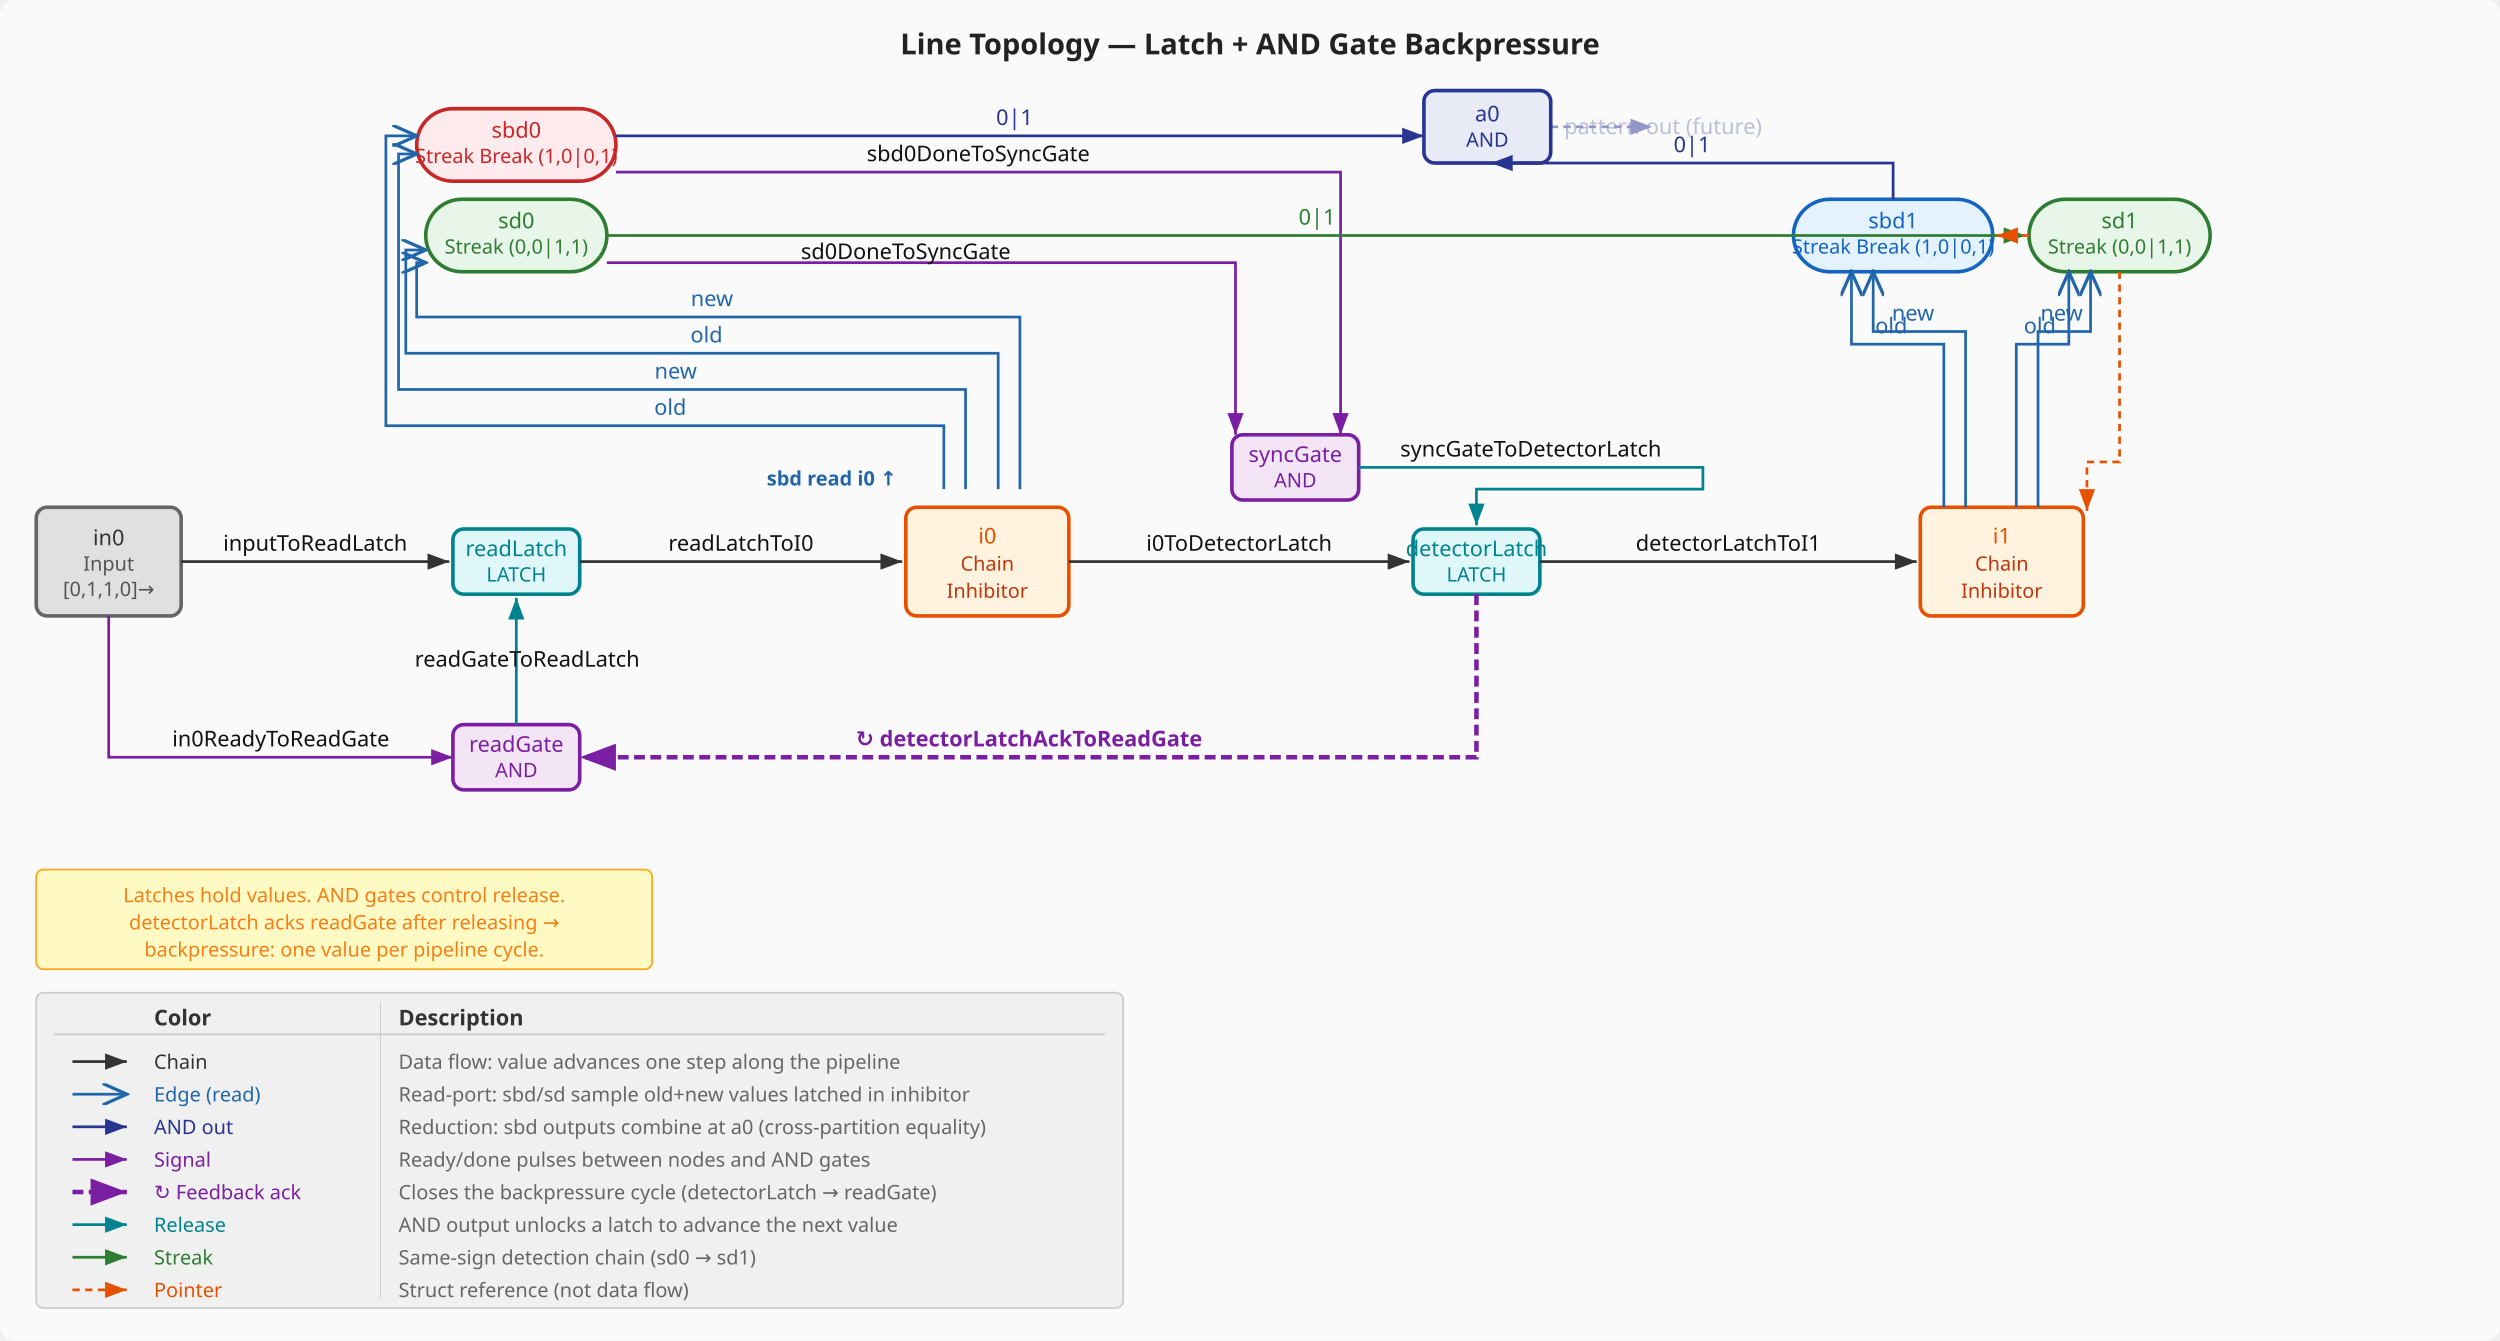
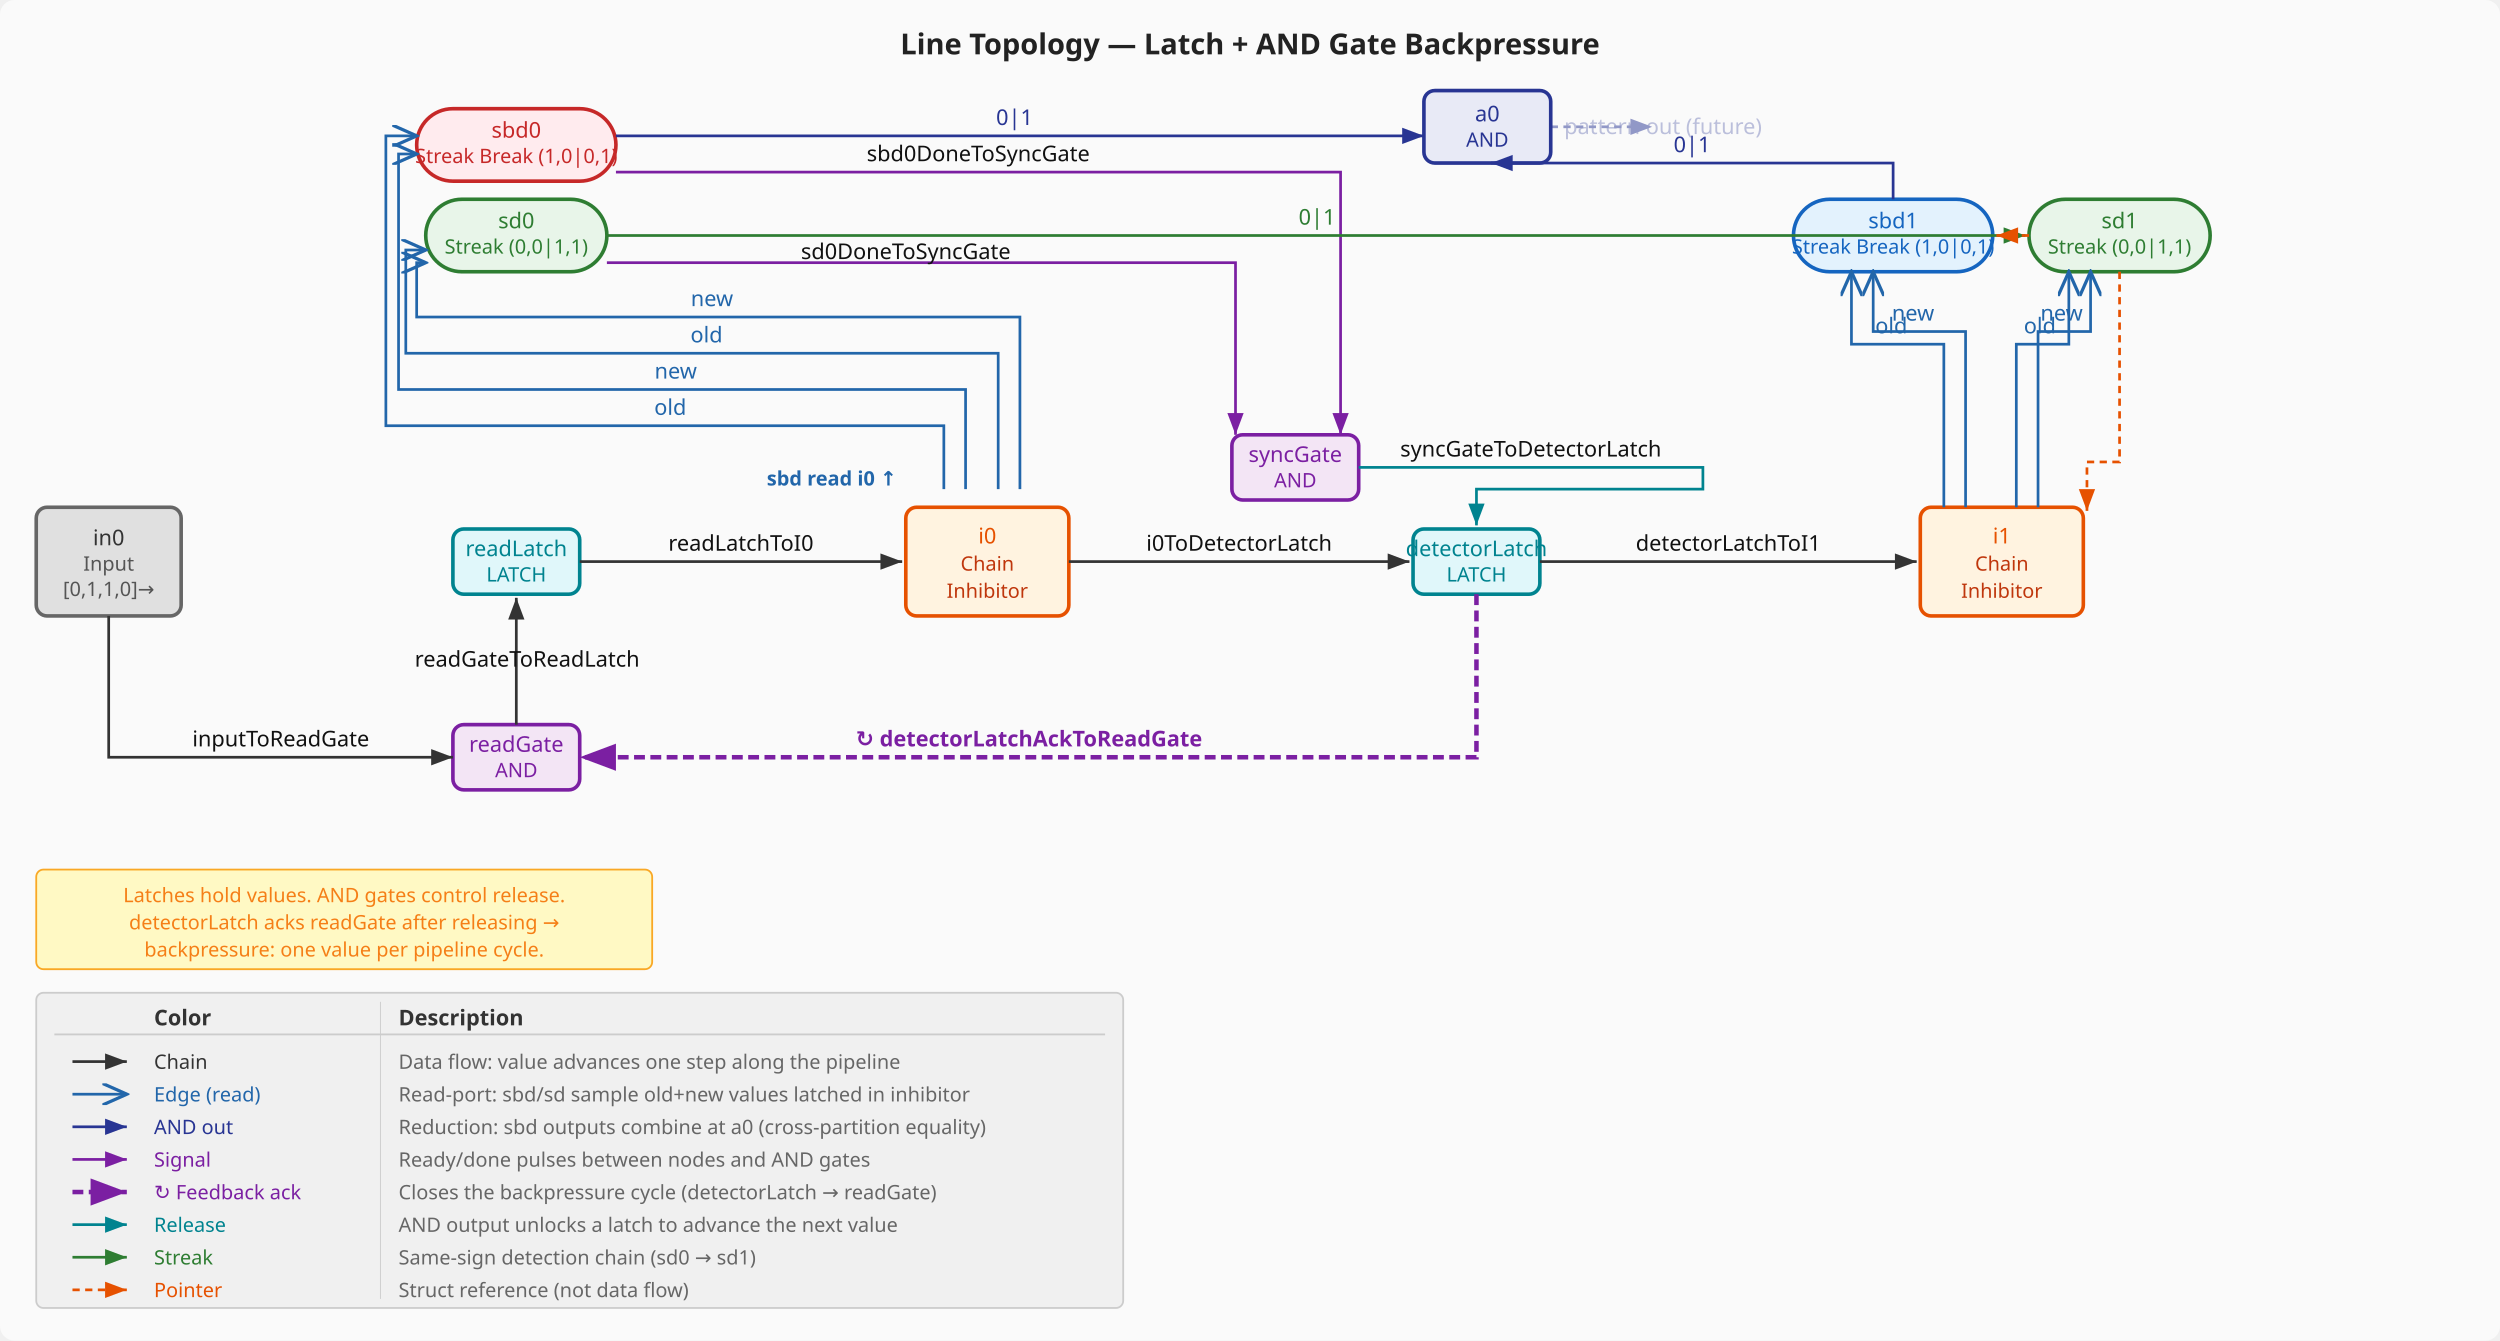
<svg xmlns="http://www.w3.org/2000/svg" viewBox="0 0 1380 740" font-weight="400" font-family="ui-sans-serif, system-ui, sans-serif">
  <style>
    svg { font-family: ui-sans-serif, system-ui, sans-serif; font-size: 12px; font-weight: 400; }

    /* ── Background ─────────────────────────────────────────── */
    .diagram-bg { fill: #fafafa; }

    /* ── Node shapes ─────────────────────────────────────────── */
    .shape-input    { fill: #e0e0e0; stroke: #666;    stroke-width: 2; }
    .shape-inhibitor{ fill: #fff3e0; stroke: #e65100; stroke-width: 2; }
    .shape-latch    { fill: #e0f7fa; stroke: #00838f; stroke-width: 2; }
    .shape-and-gate { fill: #f3e5f5; stroke: #7b1fa2; stroke-width: 2; }
    .shape-pattern-and { fill: #e8eaf6; stroke: #283593; stroke-width: 2; }
    .shape-sbd0     { fill: #ffebee; stroke: #c62828; stroke-width: 2; }
    .shape-sbd1     { fill: #e3f2fd; stroke: #1565c0; stroke-width: 2; }
    .shape-sd       { fill: #e8f5e9; stroke: #2e7d32; stroke-width: 2; }

    /* ── Node text ───────────────────────────────────────────── */
    .node-title    { text-anchor: middle; font-weight: normal; font-size: 12px; }
    .node-sublabel { text-anchor: middle; font-weight: normal; font-size: 11px; }
    .node-type     { text-anchor: middle; font-weight: normal; font-size: 11px; }

    .text-input    { fill: #333; }
    .text-sublabel { fill: #555; }
    .text-inhibitor{ fill: #e65100; }
    .text-inhibitor-sub { fill: #bf360c; }
    .text-latch    { fill: #00838f; }
    .text-and-gate { fill: #7b1fa2; }
    .text-pattern-and { fill: #283593; }
    .text-sbd0     { fill: #c62828; }
    .text-sbd1     { fill: #1565c0; }
    .text-sd       { fill: #2e7d32; }

    /* ── Edge lines ──────────────────────────────────────────── */
    .chain           { stroke: #333;    stroke-width: 1.5px; fill: none; marker-end: url(#arrow); }
    .edge-connection { stroke: #2266aa; stroke-width: 1.5px; fill: none; marker-end: url(#arrow-blue-open); }
    .and-out         { stroke: #283593; stroke-width: 1.5px; fill: none; marker-end: url(#arrow-indigo); }
    .signal          { stroke: #7b1fa2; stroke-width: 1.5px; fill: none; marker-end: url(#arrow-magenta); }
    .feedback-ack    { stroke: #7b1fa2; stroke-width: 2.5px; fill: none; stroke-dasharray: 6 3; marker-end: url(#arrow-magenta); }
    .release         { stroke: #00838f; stroke-width: 1.5px; fill: none; marker-end: url(#arrow-teal); }
    .streak          { stroke: #2e7d32; stroke-width: 1.5px; fill: none; marker-end: url(#arrow-green); }
    .pointer         { stroke: #e65100; stroke-width: 1.5px; fill: none; stroke-dasharray: 4 3; marker-end: url(#arrow-orange); }
    .future-out      { stroke: #283593; stroke-width: 1.5px; fill: none; stroke-dasharray: 4 3; opacity: 0.5; marker-end: url(#arrow-indigo); }

    /* ── Edge labels ─────────────────────────────────────────── */
    .edge-label  { font-size: 12px; text-anchor: middle; }
    .value-label { font-size: 12px; text-anchor: middle; }

    /* ── Annotation / legend ─────────────────────────────────── */
    .behavior-note-bg  { fill: #fff9c4; stroke: #f9a825; }
    .behavior-note-text { fill: #f57f17; text-anchor: middle; }
    .legend-bg         { fill: #f0f0f0; stroke: #ccc; }
    .legend-heading    { font-weight: bold; font-size: 12px; fill: #333; }
    .legend-name       { font-size: 11px; }
    .legend-desc       { font-size: 11px; fill: #666; }
    .legend-divider    { stroke: #ccc; }
    .title-text        { font-size: 16px; font-weight: bold; fill: #222; text-anchor: middle; }
  </style>
  <defs>
    <marker id="arrow" markerWidth="8" markerHeight="6" refX="8" refY="3" orient="auto">
      <path d="M0,0 L8,3 L0,6" fill="#333" />
    </marker>
    <marker id="arrow-blue" markerWidth="8" markerHeight="6" refX="8" refY="3" orient="auto">
      <path d="M0,0 L8,3 L0,6" fill="#2266aa" />
    </marker>
    <marker id="arrow-blue-open" markerWidth="10" markerHeight="8" refX="9" refY="4" orient="auto">
      <path d="M0,0 L9,4 L0,8" fill="none" stroke="#2266aa" stroke-width="1.2" />
    </marker>
    <marker id="arrow-indigo" markerWidth="8" markerHeight="6" refX="8" refY="3" orient="auto">
      <path d="M0,0 L8,3 L0,6" fill="#283593" />
    </marker>
    <marker id="arrow-green" markerWidth="8" markerHeight="6" refX="8" refY="3" orient="auto">
      <path d="M0,0 L8,3 L0,6" fill="#2e7d32" />
    </marker>
    <marker id="arrow-orange" markerWidth="8" markerHeight="6" refX="8" refY="3" orient="auto">
      <path d="M0,0 L8,3 L0,6" fill="#e65100" />
    </marker>
    <marker id="arrow-magenta" markerWidth="8" markerHeight="6" refX="8" refY="3" orient="auto">
      <path d="M0,0 L8,3 L0,6" fill="#7b1fa2" />
    </marker>
    <marker id="arrow-teal" markerWidth="8" markerHeight="6" refX="8" refY="3" orient="auto">
      <path d="M0,0 L8,3 L0,6" fill="#00838f" />
    </marker>
  </defs>
  <rect width="1380" height="740" rx="8" class="diagram-bg" />
  <text x="690" y="30" class="title-text">Line Topology — Latch + AND Gate Backpressure</text>
  <g id="node-a0" data-role="pattern-and-gate">
    <rect x="786" y="50" width="70" height="40" rx="6" class="shape-pattern-and" />
    <text x="821" y="67" font-weight="100" class="node-title text-pattern-and">a0</text>
    <text x="821" y="81" font-weight="100" class="node-type text-pattern-and">AND</text>
  </g>
  <g id="node-sd0" data-role="streak-detector" data-index="0">
    <rect x="235" y="110" width="100" height="40" rx="20" class="shape-sd" />
    <text x="285" y="126" font-weight="100" class="node-title text-sd">sd0</text>
    <text x="285" y="140" font-weight="100" class="node-type text-sd">Streak (0,0|1,1)</text>
  </g>
  <g id="node-sbd0" data-role="streak-break-detector" data-index="0">
    <rect x="230" y="60" width="110" height="40" rx="20" class="shape-sbd0" />
    <text x="285" y="76" font-weight="100" class="node-title text-sbd0">sbd0</text>
    <text x="285" y="90" font-weight="100" class="node-type text-sbd0">Streak Break (1,0|0,1)</text>
  </g>
  <g id="node-sbd1" data-role="streak-break-detector" data-index="1">
    <rect x="990" y="110" width="110" height="40" rx="20" class="shape-sbd1" />
    <text x="1045" y="126" font-weight="100" class="node-title text-sbd1">sbd1</text>
    <text x="1045" y="140" font-weight="100" class="node-type text-sbd1">Streak Break (1,0|0,1)</text>
  </g>
  <g id="node-sd1" data-role="streak-detector" data-index="1">
    <rect x="1120" y="110" width="100" height="40" rx="20" class="shape-sd" />
    <text x="1170" y="126" font-weight="100" class="node-title text-sd">sd1</text>
    <text x="1170" y="140" font-weight="100" class="node-type text-sd">Streak (0,0|1,1)</text>
  </g>
  <g id="node-syncGate" data-role="and-gate">
    <rect x="680" y="240" width="70" height="36" rx="6" class="shape-and-gate" />
    <text x="715" y="255" font-weight="100" class="node-title text-and-gate">syncGate</text>
    <text x="715" y="269" font-weight="100" class="node-type text-and-gate">AND</text>
  </g>
  <g id="node-in0" data-role="input">
    <rect x="20" y="280" width="80" height="60" rx="6" class="shape-input" />
    <text x="60" y="301" font-weight="100" class="node-title text-input">in0</text>
    <text x="60" y="315" font-weight="100" class="node-sublabel text-sublabel">Input</text>
    <text x="60" y="329" font-weight="100" class="node-type text-sublabel">[0,1,1,0]→</text>
  </g>
  <g id="node-readLatch" data-role="latch">
    <rect x="250" y="292" width="70" height="36" rx="6" class="shape-latch" />
    <text x="285" y="307" font-weight="100" class="node-title text-latch">readLatch</text>
    <text x="285" y="321" font-weight="100" class="node-type text-latch">LATCH</text>
  </g>
  <g id="node-i0" data-role="inhibitor" data-index="0">
    <rect x="500" y="280" width="90" height="60" rx="6" class="shape-inhibitor" />
    <text x="545" y="300" font-weight="100" class="node-title text-inhibitor">i0</text>
    <text x="545" y="315" font-weight="100" class="node-sublabel text-inhibitor-sub">Chain</text>
    <text x="545" y="330" font-weight="100" class="node-sublabel text-inhibitor-sub">Inhibitor</text>
  </g>
  <g id="node-detectorLatch" data-role="latch">
    <rect x="780" y="292" width="70" height="36" rx="6" class="shape-latch" />
    <text x="815" y="307" font-weight="100" class="node-title text-latch">detectorLatch</text>
    <text x="815" y="321" font-weight="100" class="node-type text-latch">LATCH</text>
  </g>
  <g id="node-i1" data-role="inhibitor" data-index="1">
    <rect x="1060" y="280" width="90" height="60" rx="6" class="shape-inhibitor" />
    <text x="1105" y="300" font-weight="100" class="node-title text-inhibitor">i1</text>
    <text x="1105" y="315" font-weight="100" class="node-sublabel text-inhibitor-sub">Chain</text>
    <text x="1105" y="330" font-weight="100" class="node-sublabel text-inhibitor-sub">Inhibitor</text>
  </g>
  <g id="node-readGate" data-role="and-gate">
    <rect x="250" y="400" width="70" height="36" rx="6" class="shape-and-gate" />
    <text x="285" y="415" font-weight="100" class="node-title text-and-gate">readGate</text>
    <text x="285" y="429" font-weight="100" class="node-type text-and-gate">AND</text>
  </g>
-   <g id="edge-inputToReadLatch" data-role="edge" class="chain">
-     <line x1="100" y1="310" x2="248" y2="310" />
-     <text x="174" y="304" font-weight="300" fill="#111" stroke="none" class="edge-label">inputToReadLatch</text>
-   </g>
  <g id="edge-readLatchToI0" data-role="edge" class="chain">
    <line x1="320" y1="310" x2="498" y2="310" />
    <text x="409" y="304" font-weight="300" fill="#111" stroke="none" class="edge-label">readLatchToI0</text>
  </g>
  <g id="edge-i0ToDetectorLatch" data-role="edge" class="chain">
    <line x1="590" y1="310" x2="778" y2="310" />
    <text x="684" y="304" font-weight="300" fill="#111" stroke="none" class="edge-label">i0ToDetectorLatch</text>
  </g>
  <g id="edge-detectorLatchToI1" data-role="edge" class="chain">
    <line x1="850" y1="310" x2="1058" y2="310" />
    <text x="954" y="304" font-weight="300" fill="#111" stroke="none" class="edge-label">detectorLatchToI1</text>
  </g>
-   <g id="edge-in0ReadyToReadGate" data-role="edge" class="signal">
+   <g id="edge-inputToReadGate" data-role="edge" class="chain">
    <path d="M60,340 L60,418 L250,418" />
-     <text x="155" y="412" font-weight="300" fill="#111" stroke="none" class="edge-label" text-anchor="middle">in0ReadyToReadGate</text>
-   </g>
-   <g id="edge-readGateToReadLatch" data-role="edge" class="release">
+     <text x="155" y="412" font-weight="300" fill="#111" stroke="none" class="edge-label" text-anchor="middle">inputToReadGate</text>
+   </g>
+   <g id="edge-readGateToReadLatch" data-role="edge" class="chain">
    <line x1="285" y1="400" x2="285" y2="330" />
    <text x="291" y="368" font-weight="300" fill="#111" stroke="none" class="edge-label" text-anchor="start">readGateToReadLatch</text>
  </g>
  <g id="edge-syncGateToDetectorLatch" data-role="edge" class="release">
    <path d="M750,258 L940,258 L940,270 L815,270 L815,290" />
    <text x="845" y="252" font-weight="300" fill="#111" stroke="none" class="edge-label" text-anchor="middle">syncGateToDetectorLatch</text>
  </g>
  <g id="edge-detectorLatchAckToReadGate" data-role="edge" class="feedback-ack">
    <path d="M815,328 L815,418 L320,418" />
    <text x="568" y="412" font-weight="600" fill="#7b1fa2" stroke="none" class="edge-label">↻ detectorLatchAckToReadGate</text>
  </g>
  <g id="edge-sbd0DoneToSyncGate" data-role="edge" class="signal">
    <path d="M340,95 L740,95 L740,240" />
    <text x="540" y="89" font-weight="300" fill="#111" stroke="none" class="edge-label" text-anchor="middle">sbd0DoneToSyncGate</text>
  </g>
  <g id="edge-sd0DoneToSyncGate" data-role="edge" class="signal">
    <path d="M335,145 L682,145 L682,240" />
    <text x="500" y="143" font-weight="300" fill="#111" stroke="none" class="edge-label" text-anchor="middle">sd0DoneToSyncGate</text>
  </g>
  <g id="edge-i0-sd0-old" data-role="edge" class="edge-connection">
    <path d="M551,270 L551,195 L224,195 L224,138 L235,138" />
    <text x="390" y="189" font-weight="300" fill="#2266aa" stroke="none" class="value-label">old</text>
  </g>
  <g id="edge-i0-sd0-new" data-role="edge" class="edge-connection">
    <path d="M563,270 L563,175 L230,175 L230,145 L235,145" />
    <text x="393" y="169" font-weight="300" fill="#2266aa" stroke="none" class="value-label">new</text>
  </g>
  <g id="edge-i0-sbd0-old" data-role="edge" class="edge-connection">
    <path d="M521,270 L521,235 L213,235 L213,75 L230,75" />
    <text x="370" y="229" font-weight="300" fill="#2266aa" stroke="none" class="value-label">old</text>
    <text x="495" y="268" font-weight="600" fill="#2266aa" stroke="none" font-size="11" text-anchor="end">sbd read i0 ↑</text>
  </g>
  <g id="edge-i0-sbd0-new" data-role="edge" class="edge-connection">
    <path d="M533,270 L533,215 L220,215 L220,85 L230,85" />
    <text x="373" y="209" font-weight="300" fill="#2266aa" stroke="none" class="value-label">new</text>
  </g>
  <g id="edge-i1-sbd1-old" data-role="edge" class="edge-connection">
    <path d="M1073,280 L1073,190 L1022,190 L1022,150" />
    <text x="1044" y="184" font-weight="300" fill="#2266aa" stroke="none" class="value-label">old</text>
  </g>
  <g id="edge-i1-sbd1-new" data-role="edge" class="edge-connection">
    <path d="M1085,280 L1085,183 L1034,183 L1034,150" />
    <text x="1056" y="177" font-weight="300" fill="#2266aa" stroke="none" class="value-label">new</text>
  </g>
  <g id="edge-i1-sd1-old" data-role="edge" class="edge-connection">
    <path d="M1113,280 L1113,190 L1142,190 L1142,150" />
    <text x="1126" y="184" font-weight="300" fill="#2266aa" stroke="none" class="value-label">old</text>
  </g>
  <g id="edge-i1-sd1-new" data-role="edge" class="edge-connection">
    <path d="M1125,280 L1125,183 L1154,183 L1154,150" />
    <text x="1138" y="177" font-weight="300" fill="#2266aa" stroke="none" class="value-label">new</text>
  </g>
  <g id="edge-sbd0-a0" data-role="edge" class="and-out">
    <path d="M340,75 L786,75" />
    <text x="560" y="69" font-weight="300" fill="#283593" stroke="none" class="value-label">0|1</text>
  </g>
  <g id="edge-sbd1-a0" data-role="edge" class="and-out">
    <path d="M1045,110 L1045,90 L823,90" />
    <text x="934" y="84" font-weight="300" fill="#283593" stroke="none" class="value-label">0|1</text>
  </g>
  <g id="edge-sd0-sd1" data-role="edge" class="streak">
    <line x1="335" y1="130" x2="1118" y2="130" />
    <text x="727" y="124" font-weight="300" fill="#2e7d32" stroke="none" class="value-label">0|1</text>
  </g>
  <g id="edge-sd1-i1-ptr" data-role="edge" class="pointer">
    <path d="M1170,150 L1170,255 L1152,255 L1152,282" />
  </g>
  <g id="edge-sd1-sbd1-ptr" data-role="edge" class="pointer">
    <path d="M1120,130 L1102,130" />
  </g>
  <g id="edge-a0-future-out" data-role="edge" class="future-out">
    <path d="M856,70 L912,70" />
    <text x="918" y="74" font-weight="300" fill="#283593" stroke="none" class="edge-label" text-anchor="start" opacity="0.6">pattern out (future)</text>
  </g>
  <g id="annotation-backpressure" data-role="annotation">
    <rect x="20" y="480" width="340" height="55" rx="4" class="behavior-note-bg" />
    <text x="190" y="498" font-size="11" class="behavior-note-text">Latches hold values. AND gates control release.</text>
    <text x="190" y="513" font-size="11" class="behavior-note-text">detectorLatch acks readGate after releasing →</text>
    <text x="190" y="528" font-size="11" class="behavior-note-text">backpressure: one value per pipeline cycle.</text>
  </g>
  <g id="legend" data-role="legend">
    <rect x="20" y="548" width="600" height="174" rx="4" class="legend-bg" />
    <text x="85" y="566" text-anchor="start" class="legend-heading">Color</text>
    <text x="220" y="566" text-anchor="start" class="legend-heading">Description</text>
    <line x1="30" y1="571" x2="610" y2="571" class="legend-divider" stroke-width="1" />
    <line x1="210" y1="553" x2="210" y2="717" class="legend-divider" stroke-width="0.5" />
    <g class="chain">
      <line x1="40" y1="586" x2="70" y2="586" />
    </g>
    <text x="85" y="590" text-anchor="start" class="legend-name" fill="#333">Chain</text>
    <text x="220" y="590" text-anchor="start" class="legend-desc">Data flow: value advances one step along the pipeline</text>
    <g class="edge-connection">
      <line x1="40" y1="604" x2="70" y2="604" />
    </g>
    <text x="85" y="608" text-anchor="start" class="legend-name" fill="#2266aa">Edge (read)</text>
    <text x="220" y="608" text-anchor="start" class="legend-desc">Read-port: sbd/sd sample old+new values latched in inhibitor</text>
    <g class="and-out">
      <line x1="40" y1="622" x2="70" y2="622" />
    </g>
    <text x="85" y="626" text-anchor="start" class="legend-name" fill="#283593">AND out</text>
    <text x="220" y="626" text-anchor="start" class="legend-desc">Reduction: sbd outputs combine at a0 (cross-partition equality)</text>
    <g class="signal">
      <line x1="40" y1="640" x2="70" y2="640" />
    </g>
    <text x="85" y="644" text-anchor="start" class="legend-name" fill="#7b1fa2">Signal</text>
    <text x="220" y="644" text-anchor="start" class="legend-desc">Ready/done pulses between nodes and AND gates</text>
    <g class="feedback-ack">
      <line x1="40" y1="658" x2="70" y2="658" />
    </g>
    <text x="85" y="662" text-anchor="start" class="legend-name" fill="#7b1fa2">↻ Feedback ack</text>
    <text x="220" y="662" text-anchor="start" class="legend-desc">Closes the backpressure cycle (detectorLatch → readGate)</text>
    <g class="release">
      <line x1="40" y1="676" x2="70" y2="676" />
    </g>
    <text x="85" y="680" text-anchor="start" class="legend-name" fill="#00838f">Release</text>
    <text x="220" y="680" text-anchor="start" class="legend-desc">AND output unlocks a latch to advance the next value</text>
    <g class="streak">
      <line x1="40" y1="694" x2="70" y2="694" />
    </g>
    <text x="85" y="698" text-anchor="start" class="legend-name" fill="#2e7d32">Streak</text>
    <text x="220" y="698" text-anchor="start" class="legend-desc">Same-sign detection chain (sd0 → sd1)</text>
    <g class="pointer">
      <line x1="40" y1="712" x2="70" y2="712" />
    </g>
    <text x="85" y="716" text-anchor="start" class="legend-name" fill="#e65100">Pointer</text>
    <text x="220" y="716" text-anchor="start" class="legend-desc">Struct reference (not data flow)</text>
  </g>
  <rect x="20" y="280" width="80" height="60" rx="6" fill="white" stroke="none" opacity="0" pointer-events="none">
    <animate attributeName="opacity" values="0;0.5;0;0" keyTimes="0;0.062;0.125;1" dur="27s" repeatCount="indefinite" />
  </rect>
  <rect x="250" y="400" width="70" height="36" rx="6" fill="white" stroke="none" opacity="0" pointer-events="none">
    <animate attributeName="opacity" values="0;0;0.5;0;0" keyTimes="0;0.12;0.182;0.245;1" dur="27s" repeatCount="indefinite" />
  </rect>
  <rect x="250" y="292" width="70" height="36" rx="6" fill="white" stroke="none" opacity="0" pointer-events="none">
    <animate attributeName="opacity" values="0;0;0.5;0;0" keyTimes="0;0.24;0.302;0.365;1" dur="27s" repeatCount="indefinite" />
  </rect>
  <rect x="500" y="280" width="90" height="60" rx="6" fill="white" stroke="none" opacity="0" pointer-events="none">
    <animate attributeName="opacity" values="0;0;0.5;0;0" keyTimes="0;0.40;0.46;0.52;1" dur="27s" repeatCount="indefinite" />
  </rect>
  <rect x="230" y="60" width="110" height="40" rx="20" fill="white" stroke="none" opacity="0" pointer-events="none">
    <animate attributeName="opacity" values="0;0;0.5;0;0" keyTimes="0;0.57;0.60;0.64;1" dur="27s" repeatCount="indefinite" />
  </rect>
  <rect x="235" y="110" width="100" height="40" rx="20" fill="white" stroke="none" opacity="0" pointer-events="none">
    <animate attributeName="opacity" values="0;0;0.5;0;0" keyTimes="0;0.57;0.60;0.64;1" dur="27s" repeatCount="indefinite" />
  </rect>
  <rect x="680" y="240" width="70" height="36" rx="6" fill="white" stroke="none" opacity="0" pointer-events="none">
    <animate attributeName="opacity" values="0;0;0.5;0;0" keyTimes="0;0.70;0.72;0.76;1" dur="27s" repeatCount="indefinite" />
  </rect>
  <rect x="780" y="292" width="70" height="36" rx="6" fill="white" stroke="none" opacity="0" pointer-events="none">
    <animate attributeName="opacity" values="0;0;0.5;0;0" keyTimes="0;0.81;0.83;0.87;1" dur="27s" repeatCount="indefinite" />
  </rect>
  <rect x="1060" y="280" width="90" height="60" rx="6" fill="white" stroke="none" opacity="0" pointer-events="none">
    <animate attributeName="opacity" values="0;0;0.5;0;0" keyTimes="0;0.93;0.95;0.98;1" dur="27s" repeatCount="indefinite" />
  </rect>
  <rect x="786" y="50" width="70" height="40" rx="6" fill="white" stroke="none" opacity="0" pointer-events="none">
    <animate attributeName="opacity" values="0;0;0.5;0;0" keyTimes="0;0.66;0.68;0.70;1" dur="27s" repeatCount="indefinite" />
  </rect>
-   <path d="M60,340 L60,418 L250,418" stroke="#7b1fa2" stroke-width="3" fill="none" stroke-dasharray="20,9999" stroke-dashoffset="0" opacity="0" pointer-events="none">
+   <path d="M60,340 L60,418 L250,418" stroke="#333" stroke-width="3" fill="none" stroke-dasharray="20,9999" stroke-dashoffset="0" opacity="0" pointer-events="none">
    <animate attributeName="stroke-dashoffset" values="0;0;-268;-268" keyTimes="0;0.06;0.175;1" dur="27s" repeatCount="indefinite" />
    <animate attributeName="opacity" values="0;0;1;1;0;0" keyTimes="0;0.055;0.06;0.175;0.18;1" dur="27s" repeatCount="indefinite" />
  </path>
-   <line x1="285" y1="400" x2="285" y2="330" stroke="#00838f" stroke-width="3" stroke-dasharray="20,9999" stroke-dashoffset="0" opacity="0" pointer-events="none">
+   <line x1="285" y1="400" x2="285" y2="330" stroke="#333" stroke-width="3" stroke-dasharray="20,9999" stroke-dashoffset="0" opacity="0" pointer-events="none">
    <animate attributeName="stroke-dashoffset" values="0;0;-70;-70" keyTimes="0;0.18;0.211;1" dur="27s" repeatCount="indefinite" />
    <animate attributeName="opacity" values="0;0;1;1;0;0" keyTimes="0;0.175;0.18;0.211;0.216;1" dur="27s" repeatCount="indefinite" />
-   </line>
-   <line x1="100" y1="310" x2="248" y2="310" stroke="#333" stroke-width="3" stroke-dasharray="20,9999" stroke-dashoffset="0" opacity="0" pointer-events="none">
-     <animate attributeName="stroke-dashoffset" values="0;0;-148;-148" keyTimes="0;0.22;0.294;1" dur="27s" repeatCount="indefinite" />
-     <animate attributeName="opacity" values="0;0;1;1;0;0" keyTimes="0;0.215;0.22;0.294;0.299;1" dur="27s" repeatCount="indefinite" />
  </line>
  <line x1="320" y1="310" x2="498" y2="310" stroke="#333" stroke-width="3" stroke-dasharray="20,9999" stroke-dashoffset="0" opacity="0" pointer-events="none">
    <animate attributeName="stroke-dashoffset" values="0;0;-178;-178" keyTimes="0;0.3;0.389;1" dur="27s" repeatCount="indefinite" />
    <animate attributeName="opacity" values="0;0;1;1;0;0" keyTimes="0;0.295;0.3;0.389;0.394;1" dur="27s" repeatCount="indefinite" />
  </line>
  <path d="M1045,110 L1045,90 L823,90" stroke="#283593" stroke-width="3" fill="none" stroke-dasharray="20,9999" stroke-dashoffset="0" opacity="0" pointer-events="none">
    <animate attributeName="stroke-dashoffset" values="0;0;-242;-242" keyTimes="0;0.60;0.66;1" dur="27s" repeatCount="indefinite" />
    <animate attributeName="opacity" values="0;0;1;1;0;0" keyTimes="0;0.595;0.60;0.66;0.665;1" dur="27s" repeatCount="indefinite" />
  </path>
  <path d="M750,258 L940,258 L940,270 L815,270 L815,290" stroke="#00838f" stroke-width="3" fill="none" stroke-dasharray="20,9999" stroke-dashoffset="0" opacity="0" pointer-events="none">
    <animate attributeName="stroke-dashoffset" values="0;0;-347;-347" keyTimes="0;0.72;0.81;1" dur="27s" repeatCount="indefinite" />
    <animate attributeName="opacity" values="0;0;1;1;0;0" keyTimes="0;0.715;0.72;0.81;0.815;1" dur="27s" repeatCount="indefinite" />
  </path>
  <path d="M815,328 L815,418 L320,418" stroke="#7b1fa2" stroke-width="4" fill="none" stroke-dasharray="20,9999" stroke-dashoffset="0" opacity="0" pointer-events="none">
    <animate attributeName="stroke-dashoffset" values="0;-585;-585" keyTimes="0;0.14;1" dur="27s" repeatCount="indefinite" />
    <animate attributeName="opacity" values="0;1;1;0.4;0;0" keyTimes="0;0.005;0.14;0.15;0.16;1" dur="27s" repeatCount="indefinite" />
  </path>
  <path d="M815,328 L815,418 L320,418" stroke="#7b1fa2" stroke-width="4" fill="none" stroke-dasharray="20,9999" stroke-dashoffset="0" opacity="0" pointer-events="none">
    <animate attributeName="stroke-dashoffset" values="0;0;-585;-585;-585" keyTimes="0;0.83;0.97;0.99;1" dur="27s" repeatCount="indefinite" />
    <animate attributeName="opacity" values="0;0;1;1;0.4;0;0" keyTimes="0;0.825;0.83;0.97;0.98;0.99;1" dur="27s" repeatCount="indefinite" />
  </path>
  <circle cx="815" cy="328" r="10" fill="#7b1fa2" stroke="none" opacity="0" pointer-events="none">
    <animate attributeName="opacity" values="0;0;0.6;0;0" keyTimes="0;0.815;0.825;0.84;1" dur="27s" repeatCount="indefinite" />
  </circle>
  <line x1="850" y1="310" x2="1058" y2="310" stroke="#333" stroke-width="3" stroke-dasharray="20,9999" stroke-dashoffset="0" opacity="0" pointer-events="none">
    <animate attributeName="stroke-dashoffset" values="0;0;-208;-208" keyTimes="0;0.83;0.93;1" dur="27s" repeatCount="indefinite" />
    <animate attributeName="opacity" values="0;0;1;1;0;0" keyTimes="0;0.825;0.83;0.93;0.935;1" dur="27s" repeatCount="indefinite" />
  </line>
</svg>
